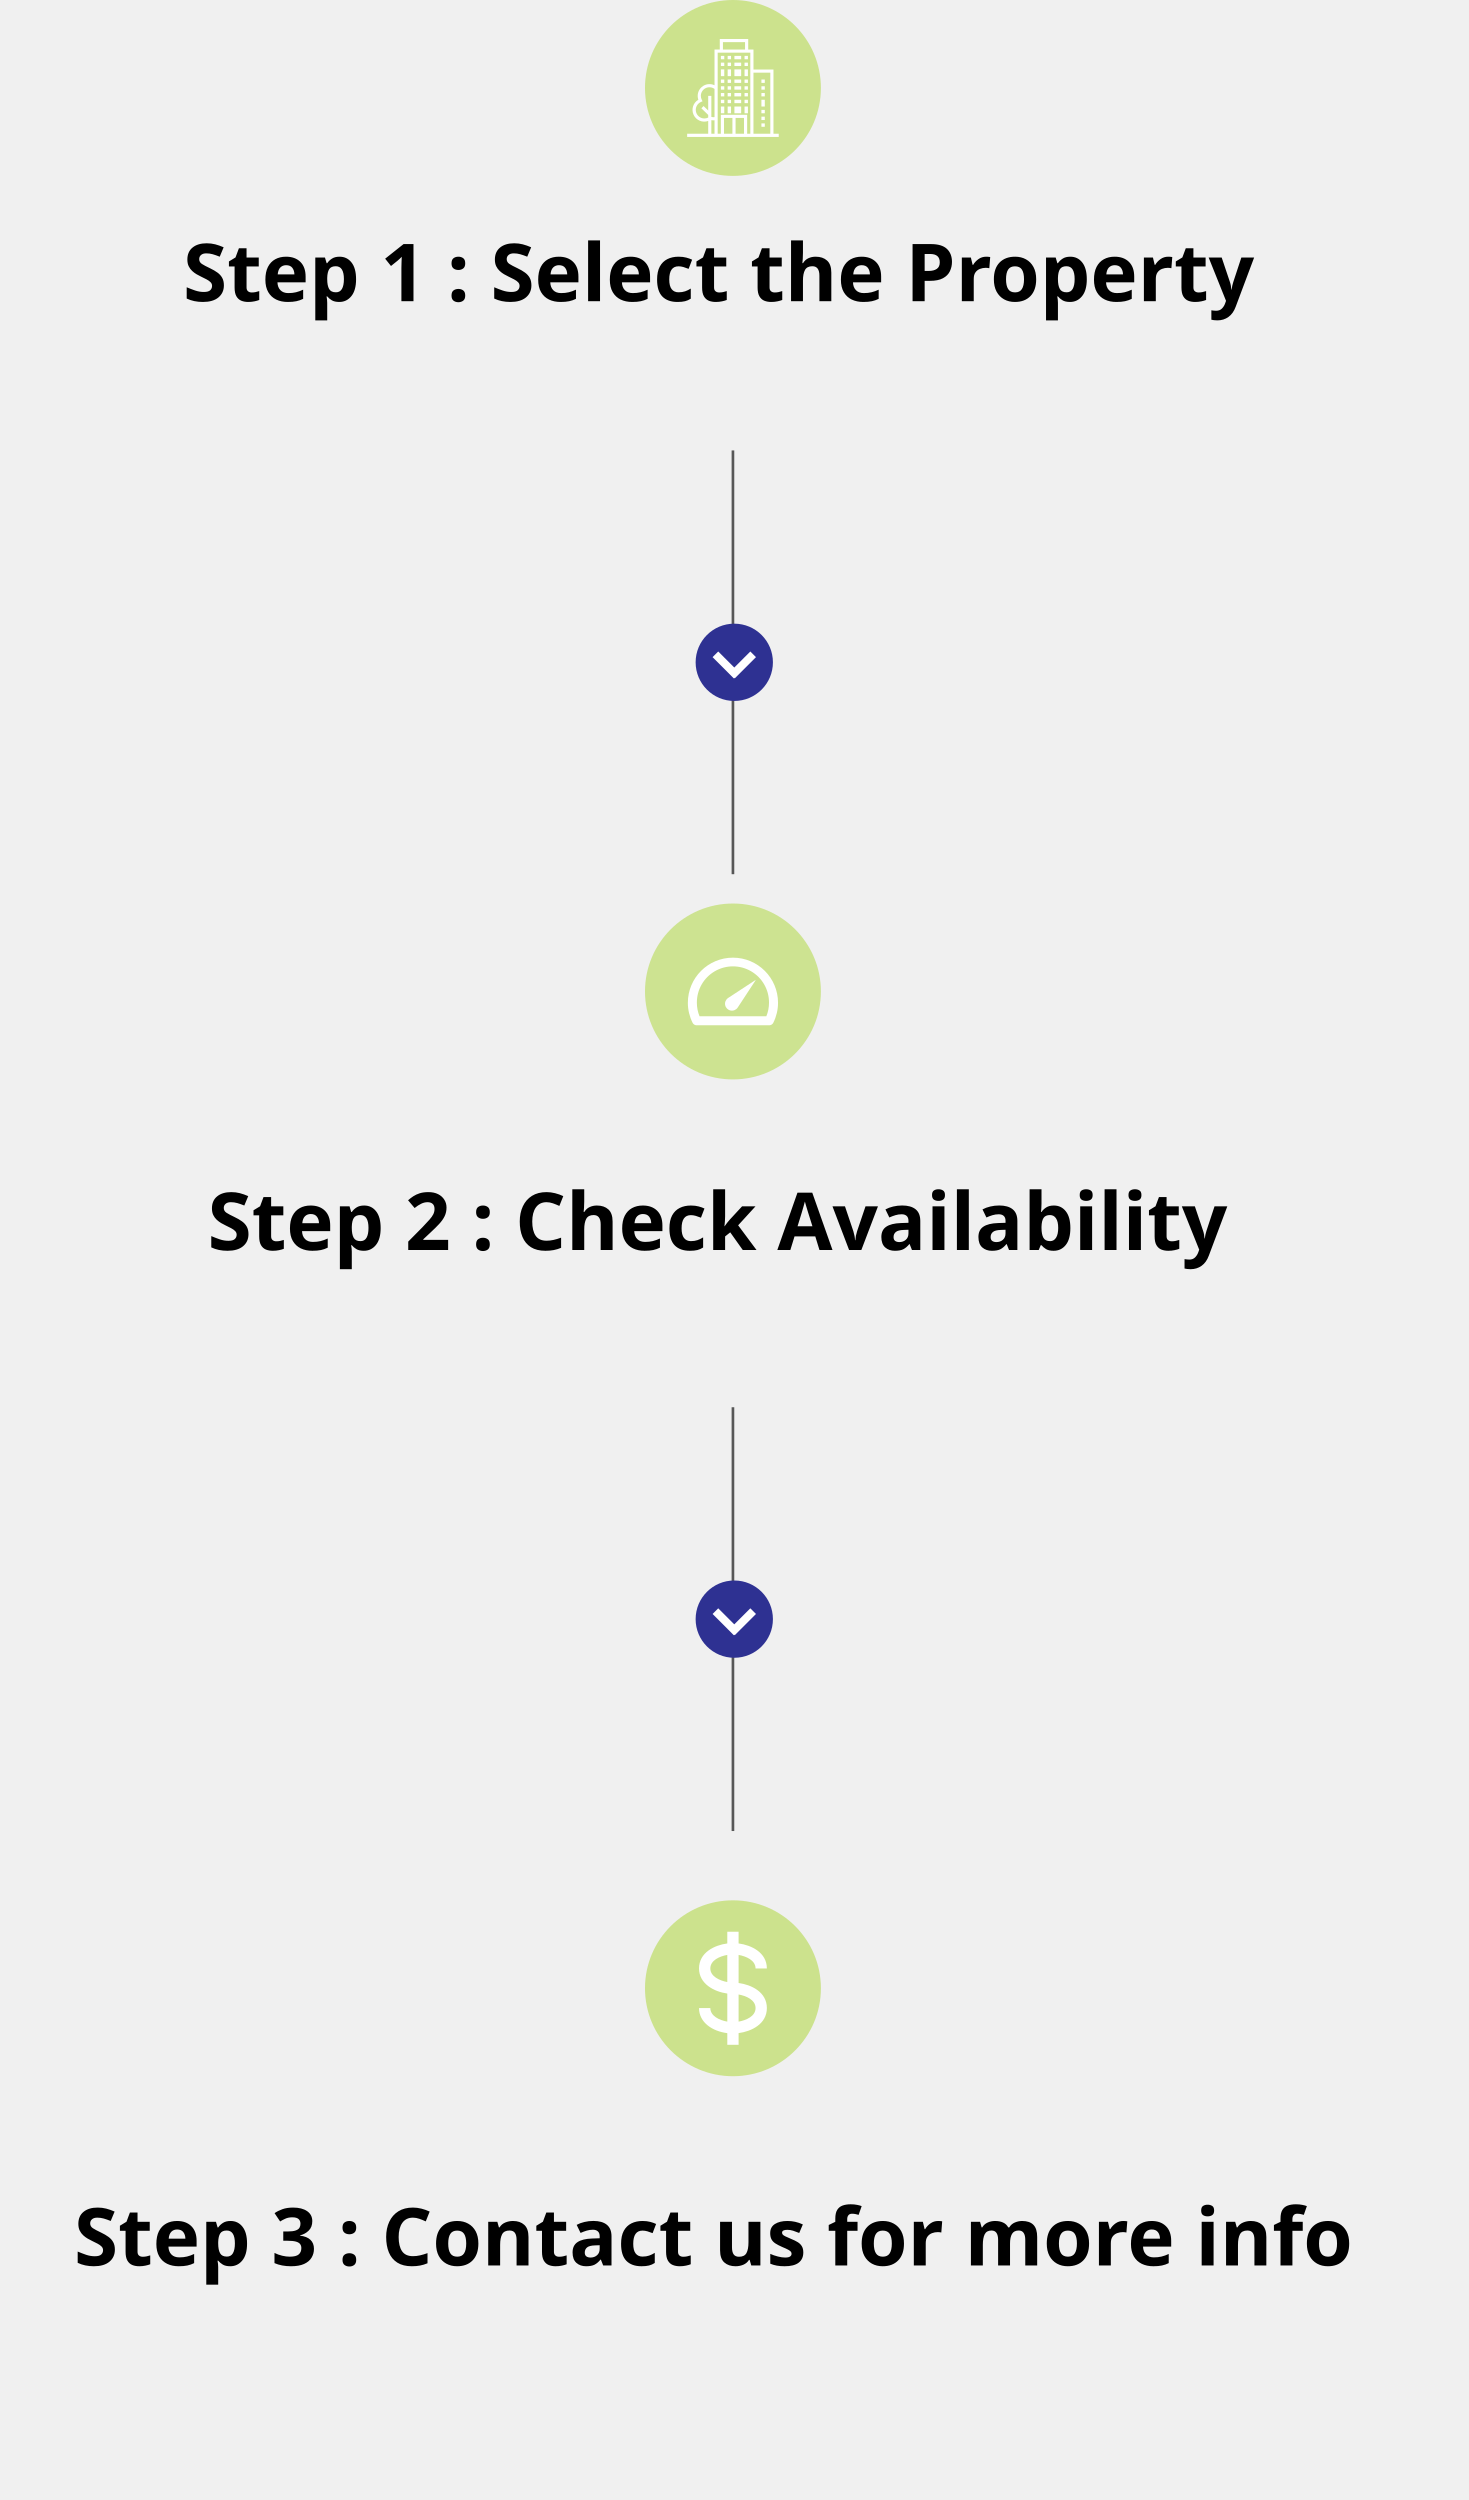
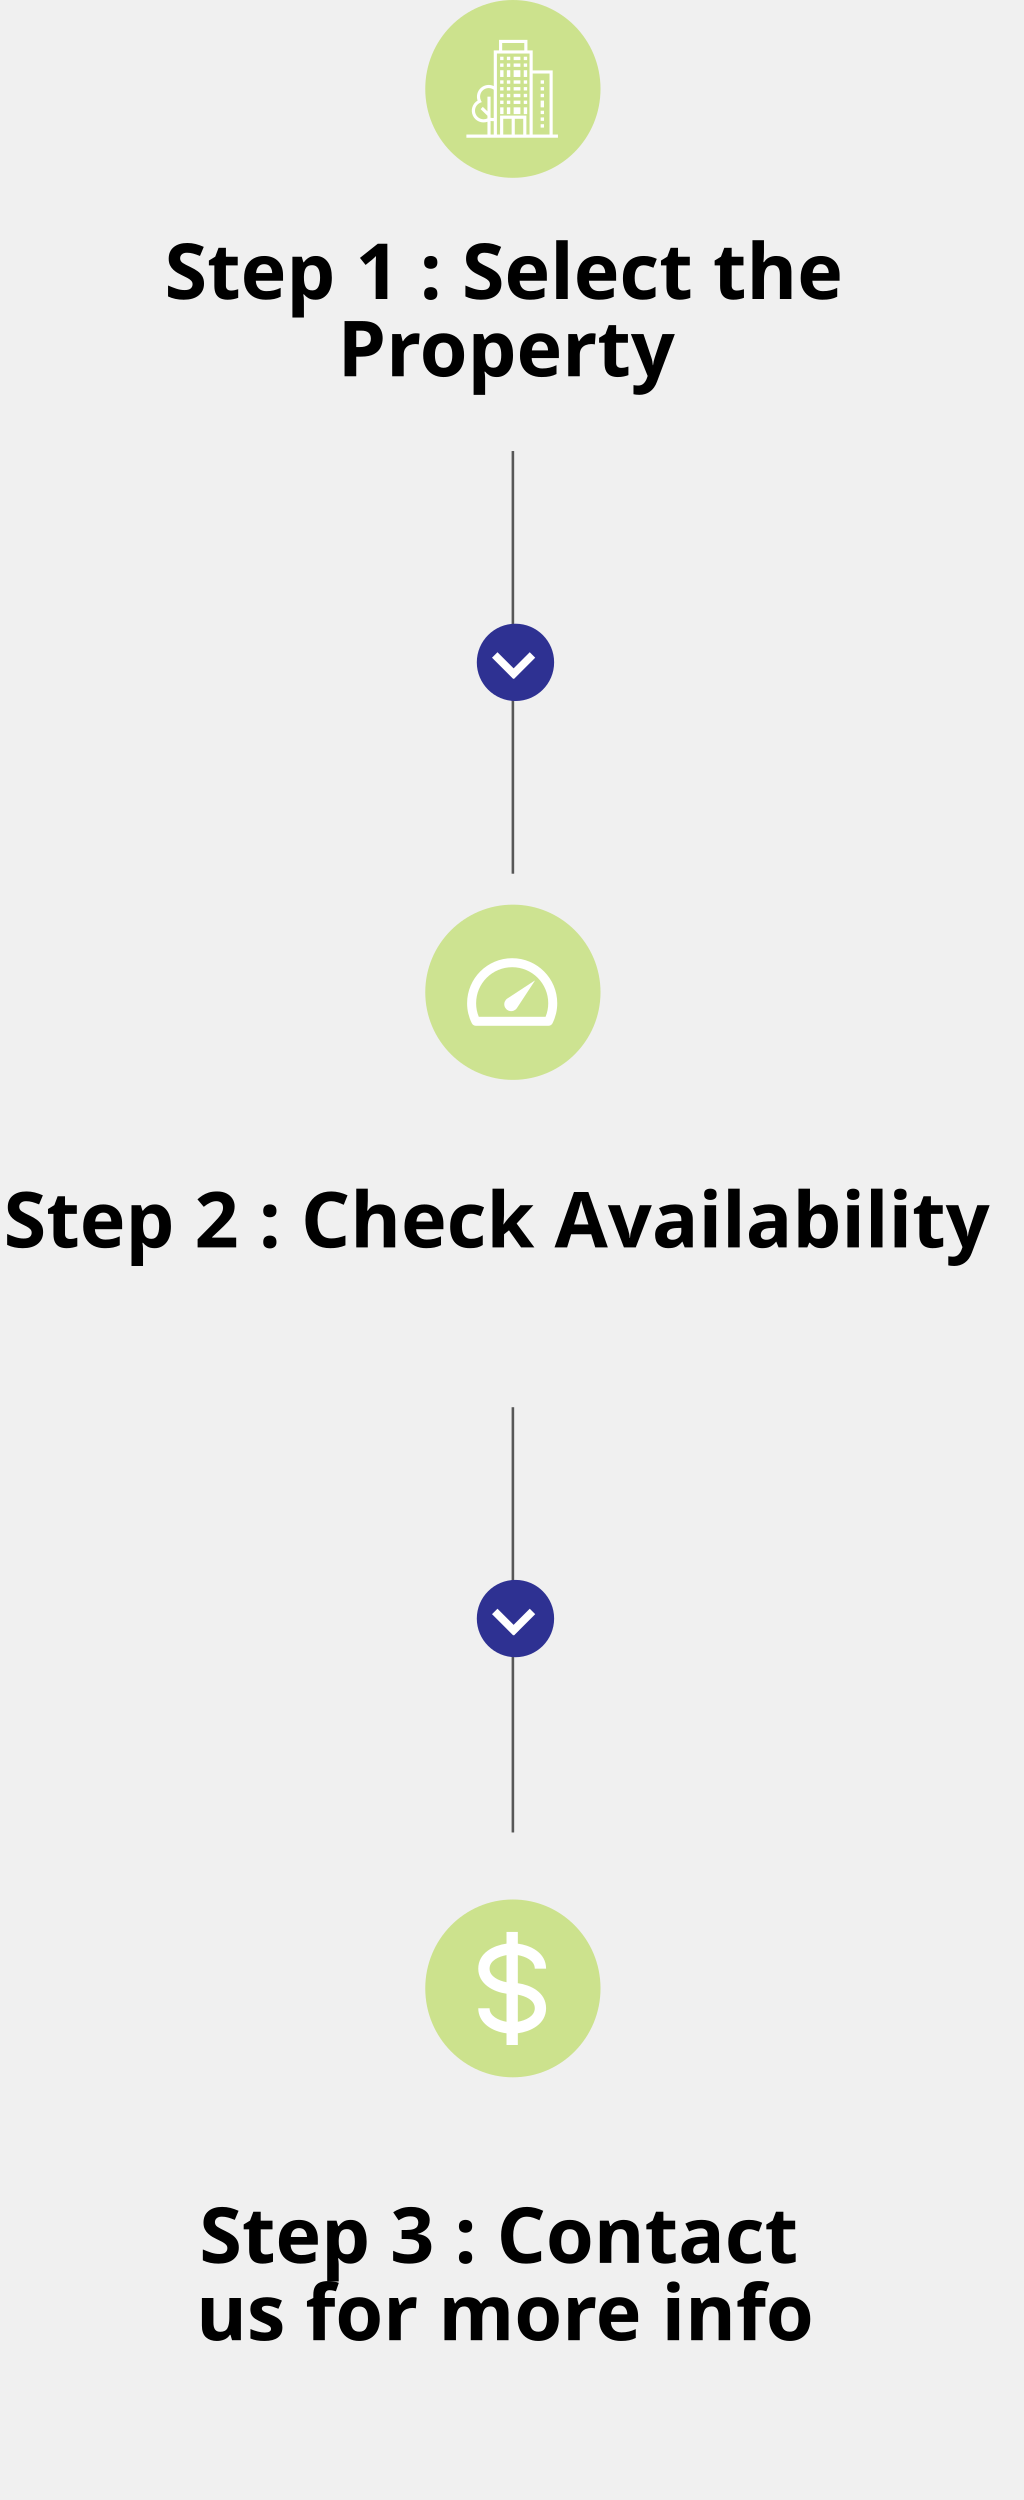
- <svg xmlns="http://www.w3.org/2000/svg" width="551" height="938" viewBox="0 0 551 938">
-   <g id="Group_109" data-name="Group 109" transform="translate(66 -2290)">
-     <circle id="Ellipse_6" data-name="Ellipse 6" cx="33" cy="33" r="33" transform="translate(176 2290)" fill="#cce28d" />
-     <text id="Step_1_:_Select_the_Property_" data-name="Step 1 : Select the Property  " transform="translate(-28 2374)" font-size="30" font-family="Montserrat" font-weight="600">
-       <tspan x="30.675" y="29">Step 1 : Select the Property </tspan>
-       <tspan x="237" y="59" />
+ <svg xmlns="http://www.w3.org/2000/svg" width="397" height="970" viewBox="0 0 397 970">
+   <g id="Group_108" data-name="Group 108" transform="translate(-30 -2289.667)">
+     <ellipse id="Ellipse_6" data-name="Ellipse 6" cx="34" cy="34.5" rx="34" ry="34.5" transform="translate(195 2289.667)" fill="#cce28d" />
+     <text id="Step_1_:_Select_the_Property_" data-name="Step 1 : Select the Property  " transform="translate(37 2376.667)" font-size="30" font-family="Montserrat" font-weight="600">
+       <tspan x="56.83" y="29">Step 1 : Select the </tspan>
+       <tspan x="123.985" y="59">Property </tspan>
+       <tspan x="191.5" y="89" />
    </text>
-     <line id="Line_29" data-name="Line 29" y2="159" transform="translate(209 2459)" fill="none" stroke="#000" stroke-width="1" opacity="0.64" />
-     <circle id="Ellipse_9" data-name="Ellipse 9" cx="14.5" cy="14.5" r="14.5" transform="translate(195 2524)" fill="#2e3192" />
-     <g id="Group_47" data-name="Group 47" transform="translate(-399.083 397)">
-       <line id="Line_31" data-name="Line 31" x2="7.968" y2="7.968" transform="translate(601.5 2138.5)" fill="none" stroke="#fff" stroke-width="3" />
-       <line id="Line_32" data-name="Line 32" x1="7.968" y2="7.968" transform="translate(607.697 2138.5)" fill="none" stroke="#fff" stroke-width="3" />
+     <line id="Line_29" data-name="Line 29" y2="164" transform="translate(229 2464.667)" fill="none" stroke="#000" stroke-width="1" opacity="0.64" />
+     <circle id="Ellipse_9" data-name="Ellipse 9" cx="15" cy="15" r="15" transform="translate(215 2531.667)" fill="#2e3192" />
+     <g id="Group_47" data-name="Group 47" transform="translate(221.957 2543.788)">
+       <line id="Line_31" data-name="Line 31" x2="8.237" y2="8.237" fill="none" stroke="#fff" stroke-width="3" />
+       <line id="Line_32" data-name="Line 32" x1="8.237" y2="8.237" transform="translate(6.406)" fill="none" stroke="#fff" stroke-width="3" />
    </g>
-     <circle id="Ellipse_7" data-name="Ellipse 7" cx="33" cy="33" r="33" transform="translate(176 2629)" fill="#cde391" />
-     <g id="bx-tachometer" transform="translate(190.083 2645.312)">
-       <path id="Path_34" data-name="Path 34" d="M18.917,4A16.936,16.936,0,0,0,2,20.917a16.731,16.731,0,0,0,1.778,7.52,1.694,1.694,0,0,0,1.514.939H32.54a1.7,1.7,0,0,0,1.516-.939,16.731,16.731,0,0,0,1.778-7.52A16.936,16.936,0,0,0,18.917,4ZM31.452,25.992H6.382a13.322,13.322,0,0,1-1-5.075,13.534,13.534,0,1,1,27.067,0,13.322,13.322,0,0,1-1,5.075Z" fill="#fff" />
-       <path id="Path_35" data-name="Path 35" d="M11.418,15.683a2.592,2.592,0,1,0,3.588,3.588l6.7-10.214a.058.058,0,0,0,0-.059.056.056,0,0,0-.076-.017l-10.214,6.7Z" transform="translate(5.704 3.439)" fill="#fff" />
+     <circle id="Ellipse_7" data-name="Ellipse 7" cx="34" cy="34" r="34" transform="translate(195 2640.667)" fill="#cde391" />
+     <g id="bx-tachometer" transform="translate(211.234 2661.443)">
+       <path id="Path_34" data-name="Path 34" d="M19.488,4A17.508,17.508,0,0,0,2,21.488a17.3,17.3,0,0,0,1.838,7.773,1.751,1.751,0,0,0,1.565.971H33.571a1.753,1.753,0,0,0,1.567-.971,17.3,17.3,0,0,0,1.838-7.773A17.508,17.508,0,0,0,19.488,4ZM32.447,26.735H6.529A13.772,13.772,0,0,1,5.5,21.488a13.99,13.99,0,0,1,27.981,0,13.772,13.772,0,0,1-1.032,5.246Z" transform="translate(-2 -4)" fill="#fff" />
+       <path id="Path_35" data-name="Path 35" d="M11.458,15.909a2.679,2.679,0,1,0,3.709,3.709L22.1,9.059A.059.059,0,0,0,22.1,9a.058.058,0,0,0-.079-.017L11.458,15.909Z" transform="translate(4.175 -0.277)" fill="#fff" />
    </g>
-     <text id="Step_2_:_Check_Availability_" data-name="Step 2 : Check Availability  " transform="translate(-23 2730)" font-size="30" font-family="Montserrat" font-weight="600">
-       <tspan x="34.9" y="29">Step 2 : Check Availability </tspan>
-       <tspan x="232" y="59" />
+     <text id="Step_2_:_Check_Availability_" data-name="Step 2 : Check Availability  " transform="translate(30 2744.667)" font-size="30" font-family="Montserrat" font-weight="600">
+       <tspan x="1.4" y="29">Step 2 : Check Availability </tspan>
+       <tspan x="198.5" y="59" />
    </text>
-     <line id="Line_33" data-name="Line 33" y2="159" transform="translate(209 2818)" fill="none" stroke="#000" stroke-width="1" opacity="0.64" />
-     <circle id="Ellipse_11" data-name="Ellipse 11" cx="14.5" cy="14.5" r="14.5" transform="translate(195 2883)" fill="#2e3192" />
-     <g id="Group_49" data-name="Group 49" transform="translate(-399.083 756)">
-       <line id="Line_31-2" data-name="Line 31" x2="7.968" y2="7.968" transform="translate(601.5 2138.5)" fill="none" stroke="#fff" stroke-width="3" />
-       <line id="Line_32-2" data-name="Line 32" x1="7.968" y2="7.968" transform="translate(607.697 2138.5)" fill="none" stroke="#fff" stroke-width="3" />
+     <line id="Line_33" data-name="Line 33" y2="165" transform="translate(229 2835.667)" fill="none" stroke="#000" stroke-width="1" opacity="0.64" />
+     <circle id="Ellipse_11" data-name="Ellipse 11" cx="15" cy="15" r="15" transform="translate(215 2902.667)" fill="#2e3192" />
+     <g id="Group_49" data-name="Group 49" transform="translate(221.957 2914.908)">
+       <line id="Line_31-2" data-name="Line 31" x2="8.237" y2="8.237" fill="none" stroke="#fff" stroke-width="3" />
+       <line id="Line_32-2" data-name="Line 32" x1="8.237" y2="8.237" transform="translate(6.406)" fill="none" stroke="#fff" stroke-width="3" />
    </g>
-     <circle id="Ellipse_8" data-name="Ellipse 8" cx="33" cy="33" r="33" transform="translate(176 3003)" fill="#cce28d" />
-     <path id="bx-dollar" d="M27.212,15.789h4.243c0-6.018-5.844-8.763-10.607-9.4V2H16.606V6.393C11.843,7.025,6,9.77,6,15.789c0,5.74,5.655,8.725,10.607,9.4V35.729c-3.072-.532-6.364-2.172-6.364-5.091H6c0,5.492,5.144,8.738,10.607,9.41v4.378h4.243V40.036c4.762-.632,10.607-3.379,10.607-9.4s-5.844-8.763-10.607-9.4V10.7C23.67,11.2,27.212,12.694,27.212,15.789Zm-16.971,0c0-3.1,3.543-4.584,6.364-5.091v10.18C13.7,20.341,10.242,18.752,10.242,15.789ZM27.212,30.638c0,3.1-3.543,4.584-6.364,5.091V25.547C23.67,26.054,27.212,27.543,27.212,30.638Z" transform="translate(190.273 3012.787)" fill="#fff" />
-     <text id="Step_3_:_Contact_us_for_more_info" data-name="Step 3 : Contact us for more info" transform="translate(-66 3111)" font-size="30" font-family="Montserrat" font-weight="600">
-       <tspan x="27.775" y="29">Step 3 : Contact us for more info</tspan>
+     <ellipse id="Ellipse_8" data-name="Ellipse 8" cx="34" cy="34.5" rx="34" ry="34.5" transform="translate(195 3026.667)" fill="#cce28d" />
+     <path id="bx-dollar" d="M27.929,16.254h4.386c0-6.221-6.042-9.059-10.965-9.713V2H16.964V6.542C12.041,7.2,6,10.033,6,16.254c0,5.934,5.846,9.02,10.965,9.715v10.9c-3.175-.55-6.579-2.246-6.579-5.263H6c0,5.678,5.318,9.033,10.965,9.728v4.526H21.35V41.32c4.923-.653,10.965-3.493,10.965-9.715s-6.042-9.059-10.965-9.713v-10.9C24.266,11.515,27.929,13.055,27.929,16.254Zm-17.544,0c0-3.2,3.662-4.739,6.579-5.263V21.515C13.957,20.96,10.385,19.318,10.385,16.254ZM27.929,31.6c0,3.2-3.662,4.739-6.579,5.263V26.342C24.266,26.866,27.929,28.405,27.929,31.6Z" transform="translate(209.566 3037.256)" fill="#fff" />
+     <text id="Step_3_:_Contact_us_for_more_info" data-name="Step 3 : Contact us for more info" transform="translate(75 3138.667)" font-size="30" font-family="Montserrat" font-weight="600">
+       <tspan x="32.33" y="29">Step 3 : Contact </tspan>
+       <tspan x="31.085" y="59">us for more info</tspan>
    </text>
-     <g id="noun-building-1741291" transform="translate(191.818 2304.634)">
+     <g id="noun-building-1741291" transform="translate(210.961 2305.128)">
      <g id="Group_61" data-name="Group 61">
-         <path id="Path_47" data-name="Path 47" d="M38.888,39.048V14.954h-7.5V7.45H29.409V3.5H18.744V7.45H16.769v13.4A4.417,4.417,0,0,0,10.7,26.291a4.408,4.408,0,0,0,3.7,7.96v4.8H6.5v1.185H40.863V39.048ZM37.7,16.139V39.048h-6.32V16.139ZM27.829,39.047h-3.16V33.123h3.16Zm-4.345,0h-3.16V33.123h3.16ZM19.929,4.685h8.294V7.45H19.929Zm-1.975,3.95H30.2V39.047H29.014V31.938H19.139v7.109H17.954ZM12.959,33.316a3.231,3.231,0,0,1-1.264-6.2l.585-.249-.289-.566a3.191,3.191,0,0,1-.352-1.467,3.223,3.223,0,0,1,5.129-2.606V32.8a3.111,3.111,0,0,1-.465.037,3.255,3.255,0,0,1-.72-.09V24.829H14.4v5.505L12.66,28.652l-.824.852L14.4,31.982v.993A3.213,3.213,0,0,1,12.959,33.316Zm2.625.641a4.378,4.378,0,0,0,.72.066,4.115,4.115,0,0,0,.465-.03v5.054H15.584Z" transform="translate(-6.5 -3.5)" fill="#fff" />
-         <rect id="Rectangle_211" data-name="Rectangle 211" width="1.267" height="1.267" transform="translate(12.666 6.333)" fill="#fff" />
-         <rect id="Rectangle_212" data-name="Rectangle 212" width="1.267" height="1.267" transform="translate(15.2 6.333)" fill="#fff" />
-         <rect id="Rectangle_213" data-name="Rectangle 213" width="1.267" height="1.267" transform="translate(21.533 6.333)" fill="#fff" />
-         <rect id="Rectangle_214" data-name="Rectangle 214" width="2.533" height="1.267" transform="translate(17.733 6.333)" fill="#fff" />
-         <rect id="Rectangle_215" data-name="Rectangle 215" width="1.267" height="1.267" transform="translate(12.666 8.867)" fill="#fff" />
-         <rect id="Rectangle_216" data-name="Rectangle 216" width="1.267" height="1.267" transform="translate(15.2 8.867)" fill="#fff" />
-         <rect id="Rectangle_217" data-name="Rectangle 217" width="1.267" height="1.267" transform="translate(21.533 8.867)" fill="#fff" />
-         <rect id="Rectangle_218" data-name="Rectangle 218" width="2.533" height="1.267" transform="translate(17.733 8.867)" fill="#fff" />
-         <rect id="Rectangle_219" data-name="Rectangle 219" width="1.267" height="2.533" transform="translate(12.666 11.4)" fill="#fff" />
-         <rect id="Rectangle_220" data-name="Rectangle 220" width="1.267" height="2.533" transform="translate(15.2 11.4)" fill="#fff" />
-         <rect id="Rectangle_221" data-name="Rectangle 221" width="1.267" height="2.533" transform="translate(21.533 11.4)" fill="#fff" />
-         <rect id="Rectangle_222" data-name="Rectangle 222" width="2.533" height="2.533" transform="translate(17.733 11.4)" fill="#fff" />
-         <rect id="Rectangle_223" data-name="Rectangle 223" width="1.267" height="1.267" transform="translate(12.666 15.2)" fill="#fff" />
-         <rect id="Rectangle_224" data-name="Rectangle 224" width="1.267" height="1.267" transform="translate(15.2 15.2)" fill="#fff" />
-         <rect id="Rectangle_225" data-name="Rectangle 225" width="1.267" height="1.267" transform="translate(21.533 15.2)" fill="#fff" />
-         <rect id="Rectangle_226" data-name="Rectangle 226" width="2.533" height="1.267" transform="translate(17.733 15.2)" fill="#fff" />
-         <rect id="Rectangle_227" data-name="Rectangle 227" width="1.267" height="1.267" transform="translate(12.666 17.733)" fill="#fff" />
-         <rect id="Rectangle_228" data-name="Rectangle 228" width="1.267" height="1.267" transform="translate(15.2 17.733)" fill="#fff" />
-         <rect id="Rectangle_229" data-name="Rectangle 229" width="1.267" height="1.267" transform="translate(21.533 17.733)" fill="#fff" />
-         <rect id="Rectangle_230" data-name="Rectangle 230" width="2.533" height="1.267" transform="translate(17.733 17.733)" fill="#fff" />
-         <rect id="Rectangle_231" data-name="Rectangle 231" width="1.267" height="1.267" transform="translate(12.666 20.266)" fill="#fff" />
-         <rect id="Rectangle_232" data-name="Rectangle 232" width="1.267" height="1.267" transform="translate(15.2 20.266)" fill="#fff" />
-         <rect id="Rectangle_233" data-name="Rectangle 233" width="1.267" height="1.267" transform="translate(21.533 20.266)" fill="#fff" />
-         <rect id="Rectangle_234" data-name="Rectangle 234" width="2.533" height="1.267" transform="translate(17.733 20.266)" fill="#fff" />
-         <rect id="Rectangle_235" data-name="Rectangle 235" width="1.267" height="1.267" transform="translate(12.666 22.8)" fill="#fff" />
-         <rect id="Rectangle_236" data-name="Rectangle 236" width="1.267" height="1.267" transform="translate(15.2 22.8)" fill="#fff" />
-         <rect id="Rectangle_237" data-name="Rectangle 237" width="1.267" height="1.267" transform="translate(21.533 22.8)" fill="#fff" />
-         <rect id="Rectangle_238" data-name="Rectangle 238" width="2.533" height="1.267" transform="translate(17.733 22.8)" fill="#fff" />
-         <rect id="Rectangle_239" data-name="Rectangle 239" width="1.267" height="2.533" transform="translate(12.666 25.333)" fill="#fff" />
-         <rect id="Rectangle_240" data-name="Rectangle 240" width="1.267" height="2.533" transform="translate(15.2 25.333)" fill="#fff" />
-         <rect id="Rectangle_241" data-name="Rectangle 241" width="1.267" height="2.533" transform="translate(21.533 25.333)" fill="#fff" />
-         <rect id="Rectangle_242" data-name="Rectangle 242" width="2.533" height="2.533" transform="translate(17.733 25.333)" fill="#fff" />
-         <rect id="Rectangle_243" data-name="Rectangle 243" width="1.267" height="1.267" transform="translate(27.866 15.2)" fill="#fff" />
-         <rect id="Rectangle_244" data-name="Rectangle 244" width="1.267" height="1.267" transform="translate(27.866 17.733)" fill="#fff" />
-         <rect id="Rectangle_245" data-name="Rectangle 245" width="1.267" height="1.267" transform="translate(27.866 20.266)" fill="#fff" />
-         <rect id="Rectangle_246" data-name="Rectangle 246" width="1.267" height="2.533" transform="translate(27.866 22.8)" fill="#fff" />
-         <rect id="Rectangle_247" data-name="Rectangle 247" width="1.267" height="1.267" transform="translate(27.866 26.6)" fill="#fff" />
-         <rect id="Rectangle_248" data-name="Rectangle 248" width="1.267" height="1.267" transform="translate(27.866 29.133)" fill="#fff" />
-         <rect id="Rectangle_249" data-name="Rectangle 249" width="1.267" height="1.267" transform="translate(27.866 31.666)" fill="#fff" />
+         <path id="Path_47" data-name="Path 47" d="M39.982,40.248V15.341H32.224V7.583H30.182V3.5H19.158V7.583H17.116v13.85a4.566,4.566,0,0,0-6.272,5.627,4.557,4.557,0,0,0,3.822,8.228v4.959H6.5v1.225H42.023V40.248ZM38.757,16.566V40.248H32.224V16.566ZM28.549,40.247H25.283V34.123h3.266Zm-4.492,0H20.791V34.123h3.266ZM20.383,4.725h8.574V7.583H20.383ZM18.341,8.808H31V40.247H29.774V32.9H19.566v7.349H18.341ZM13.177,34.323a3.34,3.34,0,0,1-1.306-6.413l.6-.257-.3-.585a3.3,3.3,0,0,1-.363-1.517,3.332,3.332,0,0,1,5.3-2.694V33.79a3.216,3.216,0,0,1-.481.038,3.365,3.365,0,0,1-.744-.094V25.549H14.666V31.24l-1.8-1.739-.852.88,2.649,2.563V33.97A3.321,3.321,0,0,1,13.177,34.323Zm2.714.663a4.526,4.526,0,0,0,.744.069,4.254,4.254,0,0,0,.481-.031v5.225H15.891Z" transform="translate(-6.5 -3.5)" fill="#fff" />
+         <rect id="Rectangle_211" data-name="Rectangle 211" width="1.309" height="1.309" transform="translate(13.094 6.547)" fill="#fff" />
+         <rect id="Rectangle_212" data-name="Rectangle 212" width="1.309" height="1.309" transform="translate(15.713 6.547)" fill="#fff" />
+         <rect id="Rectangle_213" data-name="Rectangle 213" width="1.309" height="1.309" transform="translate(22.26 6.547)" fill="#fff" />
+         <rect id="Rectangle_214" data-name="Rectangle 214" width="2.619" height="1.309" transform="translate(18.332 6.547)" fill="#fff" />
+         <rect id="Rectangle_215" data-name="Rectangle 215" width="1.309" height="1.309" transform="translate(13.094 9.166)" fill="#fff" />
+         <rect id="Rectangle_216" data-name="Rectangle 216" width="1.309" height="1.309" transform="translate(15.713 9.166)" fill="#fff" />
+         <rect id="Rectangle_217" data-name="Rectangle 217" width="1.309" height="1.309" transform="translate(22.26 9.166)" fill="#fff" />
+         <rect id="Rectangle_218" data-name="Rectangle 218" width="2.619" height="1.309" transform="translate(18.332 9.166)" fill="#fff" />
+         <rect id="Rectangle_219" data-name="Rectangle 219" width="1.309" height="2.619" transform="translate(13.094 11.785)" fill="#fff" />
+         <rect id="Rectangle_220" data-name="Rectangle 220" width="1.309" height="2.619" transform="translate(15.713 11.785)" fill="#fff" />
+         <rect id="Rectangle_221" data-name="Rectangle 221" width="1.309" height="2.619" transform="translate(22.26 11.785)" fill="#fff" />
+         <rect id="Rectangle_222" data-name="Rectangle 222" width="2.619" height="2.619" transform="translate(18.332 11.785)" fill="#fff" />
+         <rect id="Rectangle_223" data-name="Rectangle 223" width="1.309" height="1.309" transform="translate(13.094 15.713)" fill="#fff" />
+         <rect id="Rectangle_224" data-name="Rectangle 224" width="1.309" height="1.309" transform="translate(15.713 15.713)" fill="#fff" />
+         <rect id="Rectangle_225" data-name="Rectangle 225" width="1.309" height="1.309" transform="translate(22.26 15.713)" fill="#fff" />
+         <rect id="Rectangle_226" data-name="Rectangle 226" width="2.619" height="1.309" transform="translate(18.332 15.713)" fill="#fff" />
+         <rect id="Rectangle_227" data-name="Rectangle 227" width="1.309" height="1.309" transform="translate(13.094 18.332)" fill="#fff" />
+         <rect id="Rectangle_228" data-name="Rectangle 228" width="1.309" height="1.309" transform="translate(15.713 18.332)" fill="#fff" />
+         <rect id="Rectangle_229" data-name="Rectangle 229" width="1.309" height="1.309" transform="translate(22.26 18.332)" fill="#fff" />
+         <rect id="Rectangle_230" data-name="Rectangle 230" width="2.619" height="1.309" transform="translate(18.332 18.332)" fill="#fff" />
+         <rect id="Rectangle_231" data-name="Rectangle 231" width="1.309" height="1.309" transform="translate(13.094 20.951)" fill="#fff" />
+         <rect id="Rectangle_232" data-name="Rectangle 232" width="1.309" height="1.309" transform="translate(15.713 20.951)" fill="#fff" />
+         <rect id="Rectangle_233" data-name="Rectangle 233" width="1.309" height="1.309" transform="translate(22.26 20.951)" fill="#fff" />
+         <rect id="Rectangle_234" data-name="Rectangle 234" width="2.619" height="1.309" transform="translate(18.332 20.951)" fill="#fff" />
+         <rect id="Rectangle_235" data-name="Rectangle 235" width="1.309" height="1.309" transform="translate(13.094 23.569)" fill="#fff" />
+         <rect id="Rectangle_236" data-name="Rectangle 236" width="1.309" height="1.309" transform="translate(15.713 23.569)" fill="#fff" />
+         <rect id="Rectangle_237" data-name="Rectangle 237" width="1.309" height="1.309" transform="translate(22.26 23.569)" fill="#fff" />
+         <rect id="Rectangle_238" data-name="Rectangle 238" width="2.619" height="1.309" transform="translate(18.332 23.569)" fill="#fff" />
+         <rect id="Rectangle_239" data-name="Rectangle 239" width="1.309" height="2.619" transform="translate(13.094 26.188)" fill="#fff" />
+         <rect id="Rectangle_240" data-name="Rectangle 240" width="1.309" height="2.619" transform="translate(15.713 26.188)" fill="#fff" />
+         <rect id="Rectangle_241" data-name="Rectangle 241" width="1.309" height="2.619" transform="translate(22.26 26.188)" fill="#fff" />
+         <rect id="Rectangle_242" data-name="Rectangle 242" width="2.619" height="2.619" transform="translate(18.332 26.188)" fill="#fff" />
+         <rect id="Rectangle_243" data-name="Rectangle 243" width="1.309" height="1.309" transform="translate(28.807 15.713)" fill="#fff" />
+         <rect id="Rectangle_244" data-name="Rectangle 244" width="1.309" height="1.309" transform="translate(28.807 18.332)" fill="#fff" />
+         <rect id="Rectangle_245" data-name="Rectangle 245" width="1.309" height="1.309" transform="translate(28.807 20.951)" fill="#fff" />
+         <rect id="Rectangle_246" data-name="Rectangle 246" width="1.309" height="2.619" transform="translate(28.807 23.569)" fill="#fff" />
+         <rect id="Rectangle_247" data-name="Rectangle 247" width="1.309" height="1.309" transform="translate(28.807 27.498)" fill="#fff" />
+         <rect id="Rectangle_248" data-name="Rectangle 248" width="1.309" height="1.309" transform="translate(28.807 30.116)" fill="#fff" />
+         <rect id="Rectangle_249" data-name="Rectangle 249" width="1.309" height="1.309" transform="translate(28.807 32.735)" fill="#fff" />
      </g>
    </g>
  </g>
</svg>
